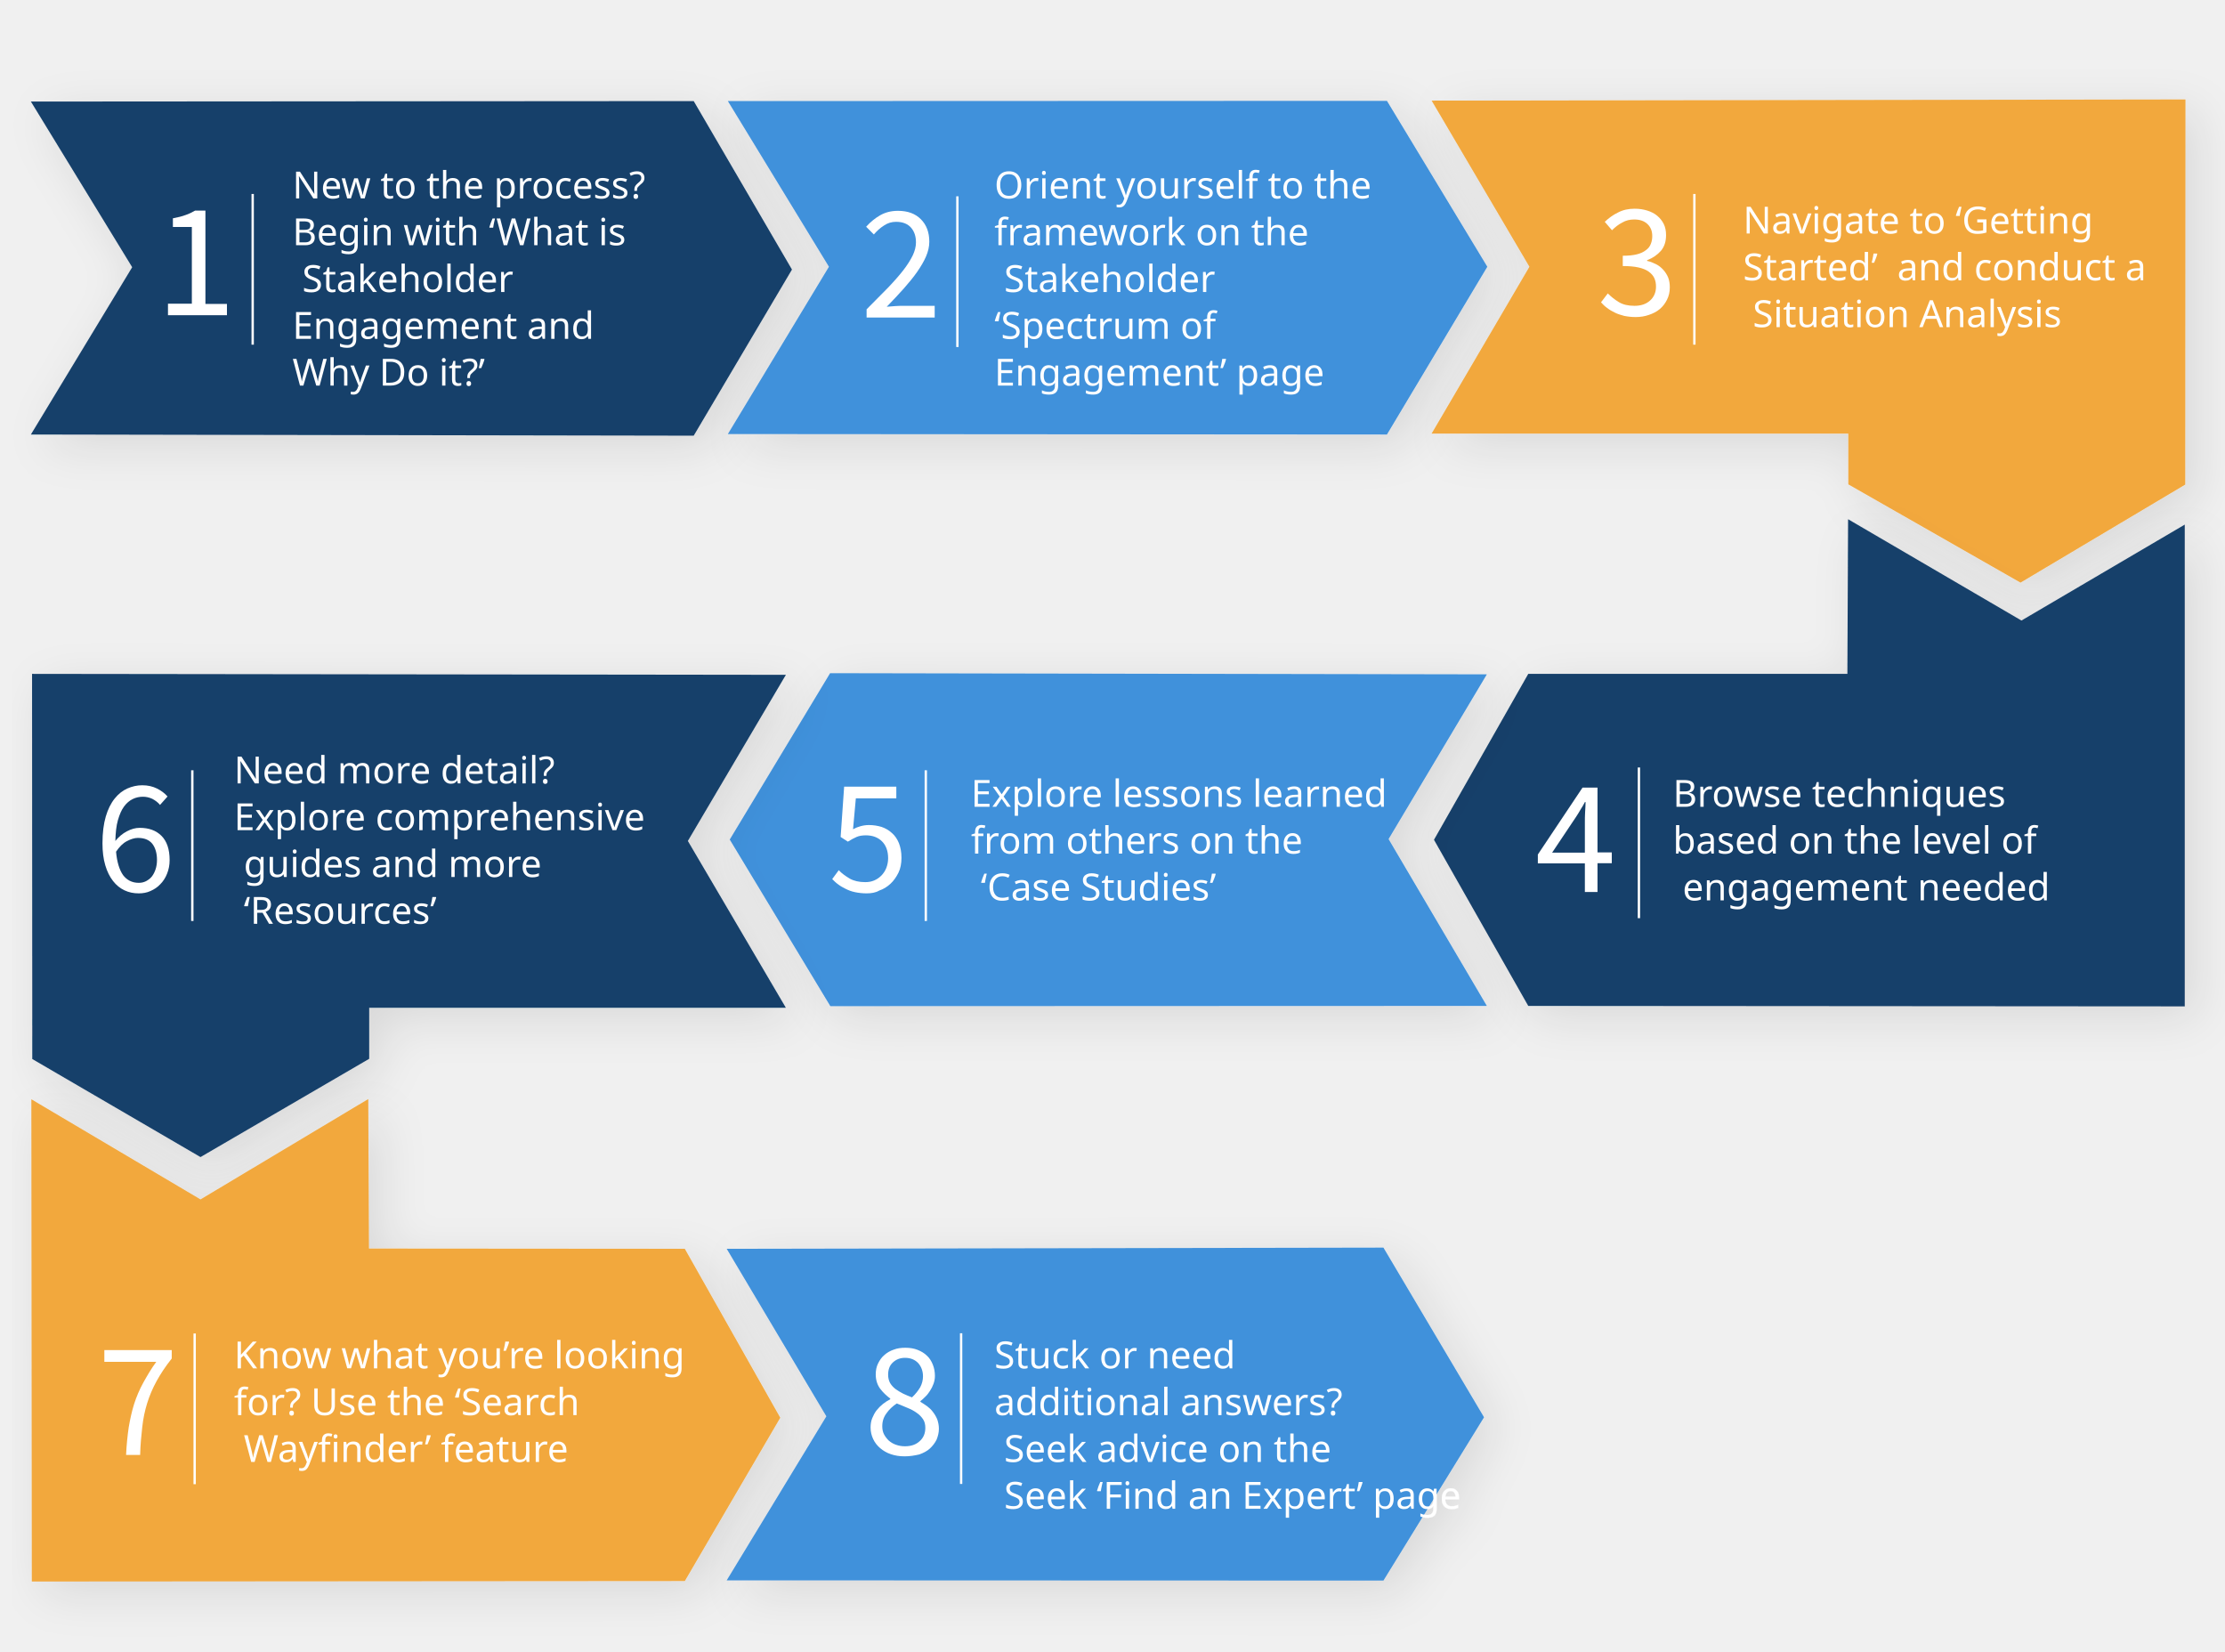
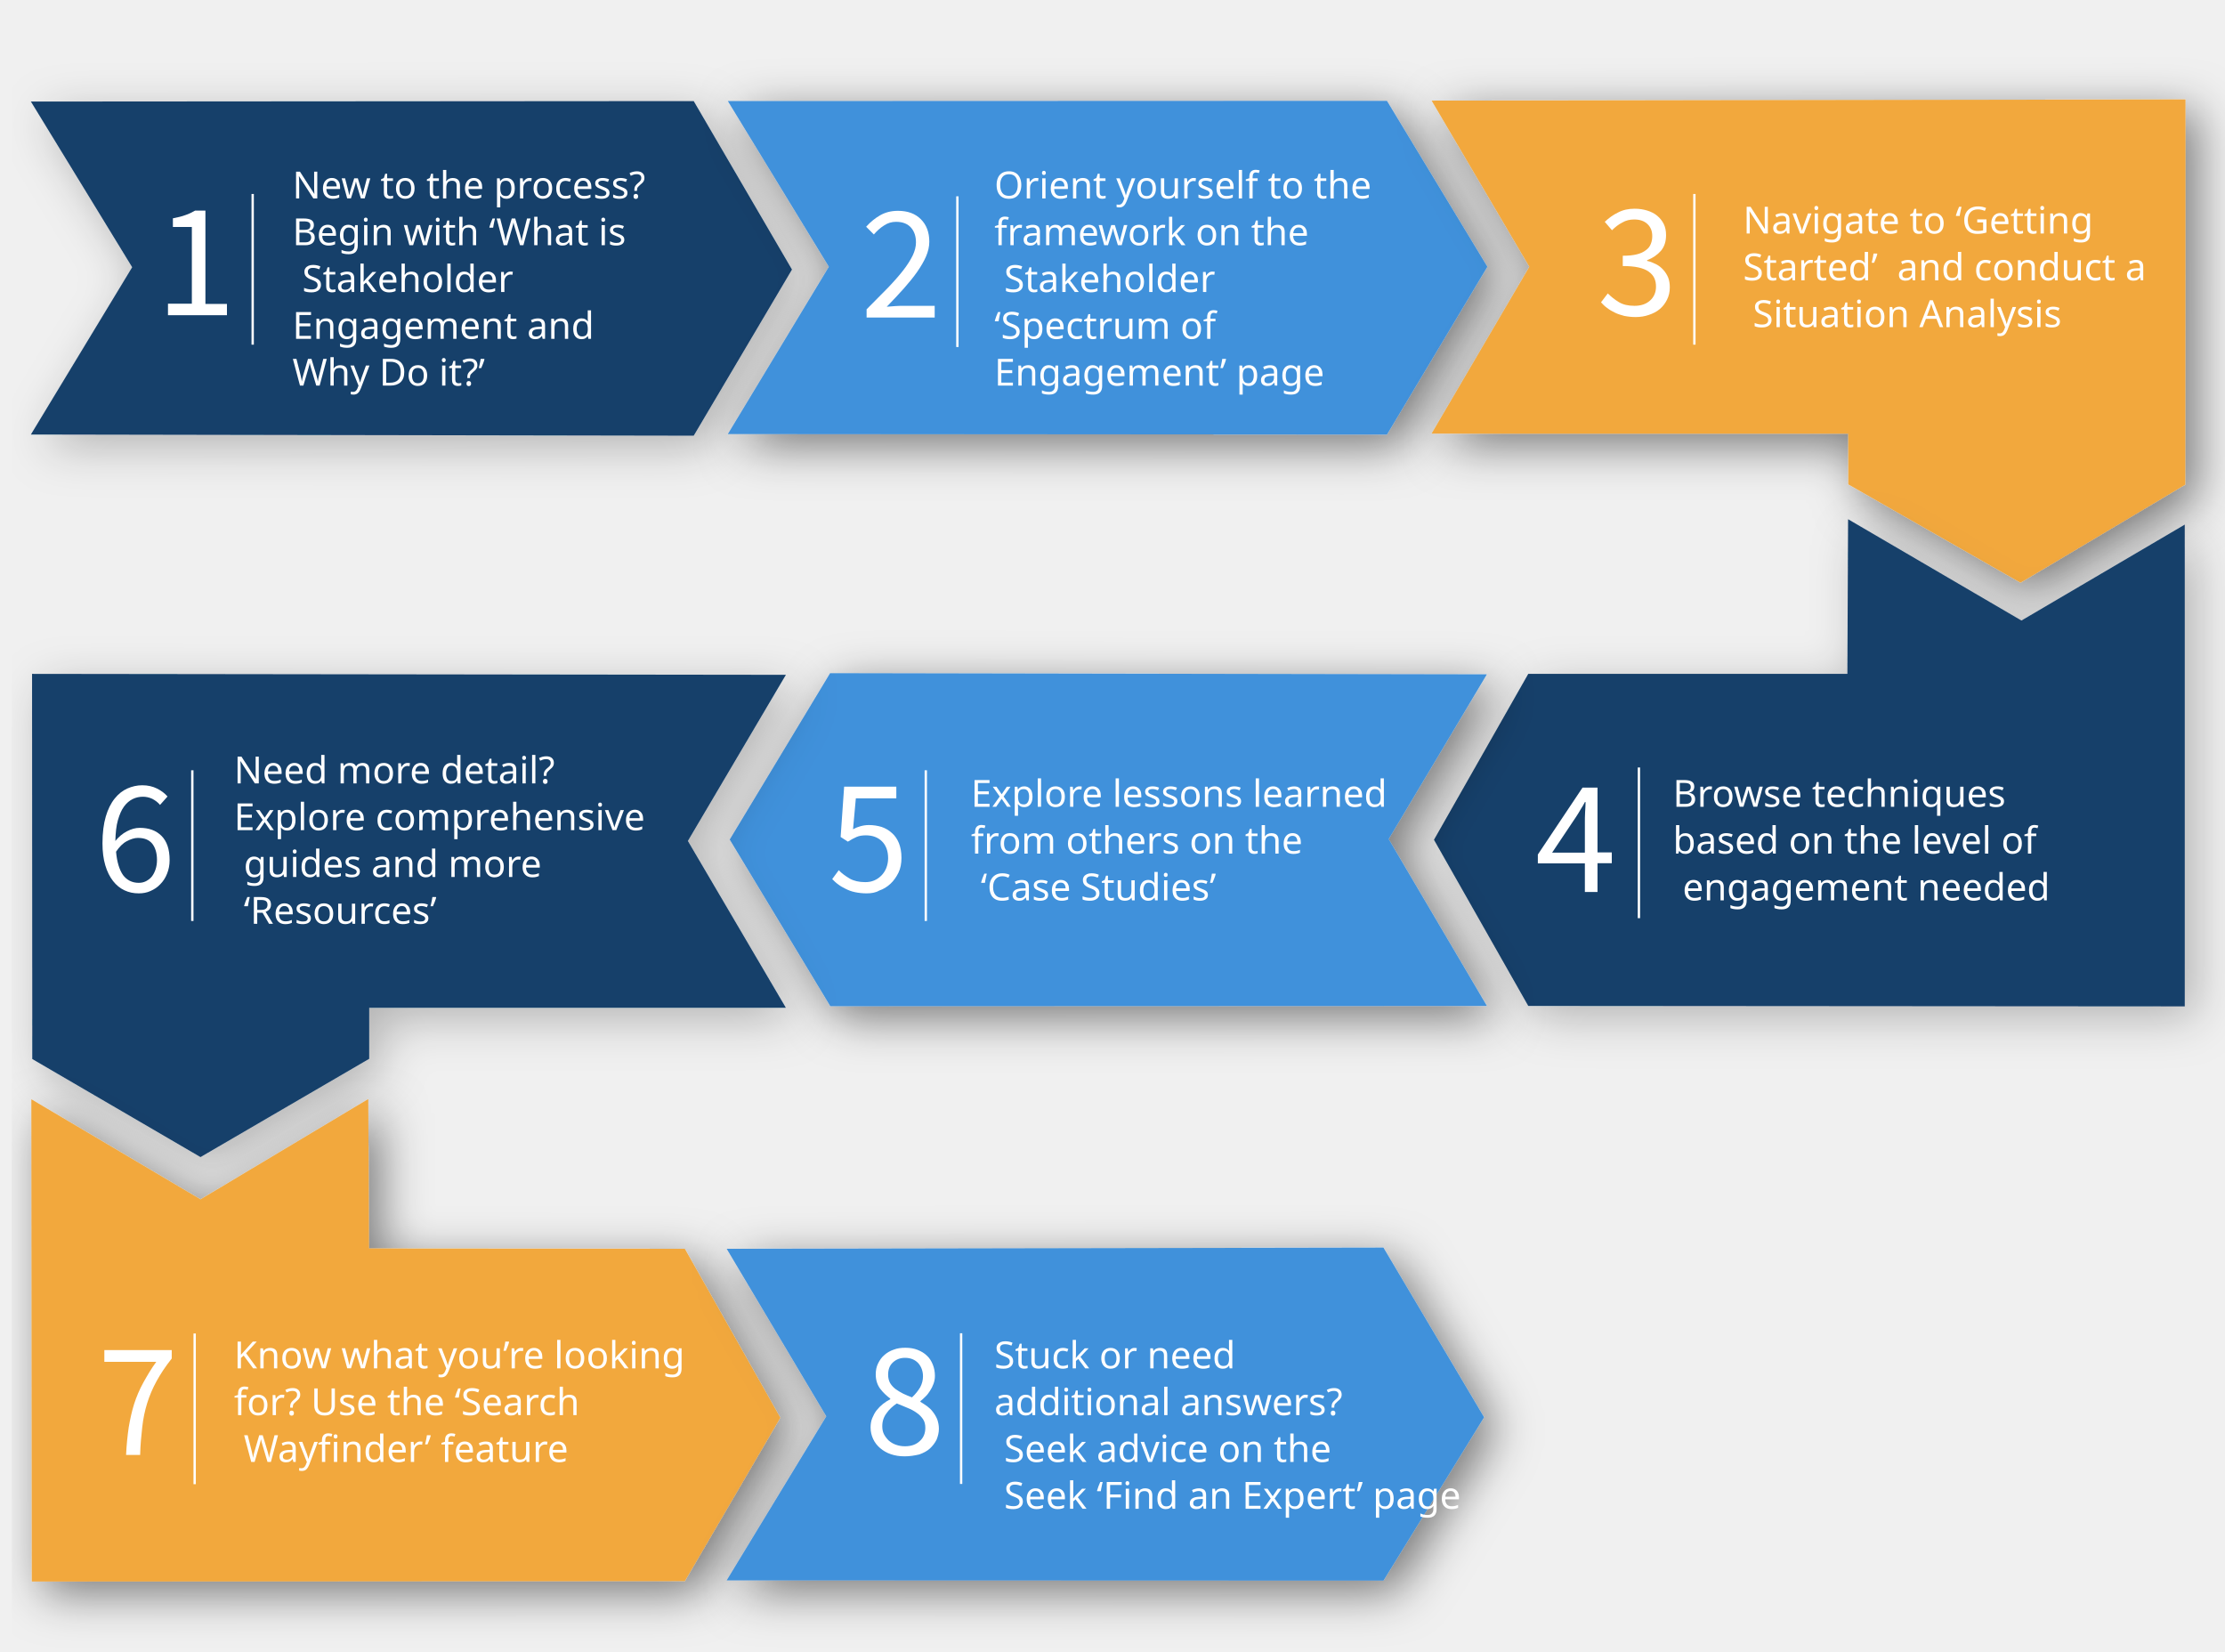
<svg xmlns="http://www.w3.org/2000/svg" version="1.1" id="Layer_1" x="0px" y="0px" viewBox="0 0 951 705.9" style="enable-background:new 0 0 951 705.9;" xml:space="preserve">
  <defs>
    <style type="text/css">


			.step {
			  transform: translateX(0px);
- 				filter: drop-shadow(5px 5px 10px rgb(0 0 0 / 0.1));
			  transition: .3s ease-in transform;
			}

			.step:hover {
			  transform: translateX(4px);
- 				
			}

			.dark-blue {
				fill:#19416A;
				transition: all 0.5s ease;
+ 				filter: drop-shadow(5px 5px 10px rgb(0 0 0 / 0.25));
			}
			.text {
			fill:#FFFFFF;
			}

			.light-blue {
			fill: #4091DB;
			transition: all 0.5s ease;
+ 			filter: drop-shadow(5px 5px 10px rgb(0 0 0 / 0.5));
			}

			.gold {
			fill:#F2A83D;
			transition: all 0.5s ease;
+ 			filter: drop-shadow(5px 5px 10px rgb(0 0 0 / 0.5));
			}

		</style>
  </defs>
  <a class="step" href="#">
    <polygon class="dark-blue" points="296.5,186.2 13.2,185.7 56.5,114.2 13.2,43.4 296.5,43.2 338.5,115.2   " />
    <path class="text" d="M71.8,134.6v-4.8h10.2V97h-8.1v-3.7c2.1-0.4,3.8-0.8,5.4-1.4c1.5-0.5,2.9-1.2,4.1-1.9h4.4v39.9H97v4.8H71.8z" />
    <rect x="107.5" y="82.9" class="text" width="1" height="64.4" />
    <text x="125" y="80" text-anchor="" fill="white" font-size="16px" width="200" height="200" font-family="Source Sans Pro" dy=".3em">New to the process? </text>
    <text x="125" y="100" text-anchor="" fill="white" font-size="16px" width="200" height="200" font-family="Source Sans Pro" dy=".3em">Begin with ‘What is </text>
    <text x="125" y="120" text-anchor="" fill="white" font-size="16px" width="200" height="200" font-family="Source Sans Pro" dy=".3em"> Stakeholder </text>
    <text x="125" y="140" text-anchor="" fill="white" font-size="16px" width="200" height="200" font-family="Source Sans Pro" dy=".3em">Engagement and </text>
    <text x="125" y="160" text-anchor="" fill="white" font-size="16px" width="200" height="200" font-family="Source Sans Pro" dy=".3em">Why Do it?’</text>
		Sorry, your browser does not support inline SVG.
	</a>
  <a class="step" href="#">
    <polygon class="light-blue" points="592.8,185.7 311.1,185.5 354.3,114 311.1,43.2 592.8,43.1 635.7,114   " />
    <path class="text" d="M370.4,135.6v-3.4c3.4-3.4,6.3-6.4,9-9.1c2.6-2.7,4.8-5.2,6.6-7.5c1.8-2.3,3.1-4.4,4.1-6.4     c0.9-1.9,1.4-3.8,1.4-5.6c0-2.6-0.7-4.7-2.1-6.3c-1.4-1.6-3.5-2.5-6.4-2.5c-1.9,0-3.6,0.5-5.2,1.6c-1.6,1-3,2.3-4.3,3.8l-3.3-3.3     c1.9-2.1,3.9-3.7,6-4.9c2.1-1.2,4.6-1.9,7.6-1.9c4.2,0,7.4,1.2,9.8,3.6c2.4,2.4,3.6,5.6,3.6,9.6c0,2.1-0.5,4.2-1.4,6.3     c-0.9,2.1-2.2,4.3-3.8,6.6c-1.6,2.3-3.5,4.6-5.7,7.1c-2.2,2.5-4.7,5.1-7.3,7.8c1.2-0.1,2.5-0.2,3.8-0.3c1.3-0.1,2.5-0.1,3.7-0.1     h13v5H370.4z" />
    <rect x="408.7" y="83.9" class="text" width="1" height="64.4" />
    <text x="425" y="80" text-anchor="" fill="white" font-size="16px" width="200" height="200" font-family="Source Sans Pro" dy=".3em">Orient yourself to the </text>
    <text x="425" y="100" text-anchor="" fill="white" font-size="16px" width="200" height="200" font-family="Source Sans Pro" dy=".3em">framework on the </text>
    <text x="425" y="120" text-anchor="" fill="white" font-size="16px" width="200" height="200" font-family="Source Sans Pro" dy=".3em"> Stakeholder </text>
    <text x="425" y="140" text-anchor="" fill="white" font-size="16px" width="200" height="200" font-family="Source Sans Pro" dy=".3em">‘Spectrum of  </text>
    <text x="425" y="160" text-anchor="" fill="white" font-size="16px" width="200" height="200" font-family="Source Sans Pro" dy=".3em">Engagement’ page</text>
  </a>
  <a class="step" href="#">
    <polygon class="gold" points="934,207.1 863.6,249 790,207 790,185.3 611.9,185.3 653.7,114 611.9,43 934.1,42.5   " />
    <path class="text" d="M699.1,135.5c-1.8,0-3.4-0.2-4.9-0.5c-1.5-0.4-2.8-0.8-4-1.4c-1.2-0.6-2.3-1.2-3.3-2c-1-0.7-1.8-1.5-2.6-2.4     l2.9-3.8c1.4,1.4,2.9,2.6,4.7,3.7c1.8,1.1,4,1.6,6.7,1.6c2.7,0,4.9-0.7,6.6-2.2s2.6-3.5,2.6-6c0-1.3-0.2-2.5-0.7-3.6     c-0.5-1.1-1.3-2-2.4-2.8c-1.1-0.8-2.6-1.4-4.4-1.8s-4.1-0.6-6.7-0.6v-4.4c2.4,0,4.4-0.2,6-0.6c1.6-0.4,2.9-1,3.9-1.8     c1-0.7,1.7-1.6,2.1-2.7c0.4-1,0.6-2.1,0.6-3.3c0-2.2-0.7-3.9-2.1-5.2c-1.4-1.3-3.3-1.9-5.6-1.9c-1.9,0-3.6,0.4-5.1,1.3     c-1.6,0.8-3,1.9-4.4,3.3l-3.1-3.6c1.7-1.6,3.6-3,5.7-4c2.1-1.1,4.4-1.6,7.1-1.6c2,0,3.8,0.3,5.4,0.8c1.6,0.5,3,1.2,4.2,2.2     c1.2,1,2.1,2.1,2.8,3.5c0.7,1.4,1,3,1,4.8c0,2.7-0.7,4.9-2.2,6.7c-1.5,1.7-3.5,3.1-5.9,4v0.3c1.4,0.3,2.6,0.8,3.8,1.4     c1.2,0.6,2.2,1.4,3.1,2.4c0.9,1,1.6,2.1,2.1,3.3c0.5,1.3,0.7,2.7,0.7,4.2c0,2-0.4,3.7-1.2,5.3c-0.8,1.6-1.8,2.9-3.1,4     c-1.3,1.1-2.9,1.9-4.7,2.5C703,135.2,701.1,135.5,699.1,135.5z" />
    <rect x="723.7" y="82.9" class="text" width="1" height="64.4" />
    <text x="745" y="95" text-anchor="" fill="white" font-size="16px" width="200" height="200" font-family="Source Sans Pro" dy=".3em">Navigate to ‘Getting </text>
    <text x="745" y="115" text-anchor="" fill="white" font-size="16px" width="200" height="200" font-family="Source Sans Pro" dy=".3em">Started’  and conduct a  </text>
    <text x="745" y="135" text-anchor="" fill="white" font-size="16px" width="200" height="200" font-family="Source Sans Pro" dy=".3em"> Situation Analysis </text>
  </a>
  <a class="step" href="#">
    <polygon class="dark-blue" points="653.2,429.9 612.9,358.9 653.2,288 789.6,288 789.9,221.9 864,265.2 933.8,224.2 933.8,430.1 " />
    <path class="text" d="M677.4,381.3V369h-20.1v-3.8l19.1-28.6h6.4v27.7h6.1v4.6h-6.1v12.3H677.4z M663.4,364.4h14v-13     c0-1.2,0-2.6,0.1-4.3c0.1-1.7,0.2-3.1,0.2-4.3h-0.3c-0.6,1.1-1.1,2.1-1.8,3.1c-0.6,1-1.2,2.1-1.9,3.1L663.4,364.4z" />
    <rect x="700" y="328" class="text" width="1" height="64.4" />
    <text x="715" y="340" text-anchor="" fill="white" font-size="16px" width="200" height="200" font-family="Source Sans Pro" dy=".3em">Browse techniques  </text>
    <text x="715" y="360" text-anchor="" fill="white" font-size="16px" width="200" height="200" font-family="Source Sans Pro" dy=".3em">based on the level of  </text>
    <text x="715" y="380" text-anchor="" fill="white" font-size="16px" width="200" height="200" font-family="Source Sans Pro" dy=".3em"> engagement needed </text>
  </a>
  <a class="step" href="#">
    <polygon class="light-blue" points="354.9,430 635.5,429.9 593.5,358.6 635.5,288.2 354.8,287.7 311.9,358.8   " />
    <path class="text" d="M370.4,381.8c-1.8,0-3.4-0.2-4.9-0.5c-1.5-0.3-2.8-0.8-4-1.4c-1.2-0.6-2.3-1.2-3.2-1.9     c-1-0.7-1.8-1.5-2.6-2.3l2.8-3.8c1.3,1.4,2.9,2.5,4.7,3.6c1.8,1,4,1.5,6.6,1.5c1.4,0,2.6-0.2,3.8-0.7c1.2-0.5,2.2-1.2,3.1-2.1     c0.9-0.9,1.6-2,2.1-3.2c0.5-1.3,0.8-2.7,0.8-4.2c0-3.1-0.9-5.5-2.6-7.2c-1.7-1.7-4-2.6-6.9-2.6c-1.5,0-2.9,0.2-4,0.7     c-1.1,0.5-2.3,1.1-3.7,2l-3.1-2l1.5-21.5h22.3v5h-17.3l-1.2,13.2c1.1-0.6,2.1-1,3.2-1.3c1.1-0.3,2.3-0.5,3.6-0.5     c1.9,0,3.7,0.3,5.4,0.8c1.7,0.6,3.1,1.4,4.4,2.6c1.3,1.1,2.3,2.6,3,4.3c0.7,1.8,1.1,3.8,1.1,6.3c0,2.4-0.4,4.6-1.3,6.4     s-2,3.4-3.4,4.7c-1.4,1.3-3,2.3-4.8,2.9C374.3,381.5,372.4,381.8,370.4,381.8z" />
    <rect x="395.2" y="329.2" class="text" width="1" height="64.4" />
    <text x="415" y="340" text-anchor="" fill="white" font-size="16px" width="200" height="200" font-family="Source Sans Pro" dy=".3em">Explore lessons learned</text>
    <text x="415" y="360" text-anchor="" fill="white" font-size="16px" width="200" height="200" font-family="Source Sans Pro" dy=".3em">from others on the</text>
    <text x="415" y="380" text-anchor="" fill="white" font-size="16px" width="200" height="200" font-family="Source Sans Pro" dy=".3em"> ‘Case Studies’</text>
  </a>
  <a class="step" href="#">
    <polygon class="dark-blue" points="13.8,452.6 85.7,494.5 157.8,452.5 157.8,430.7 335.9,430.7 294,359.4 335.9,288.4 13.7,288   " />
    <path class="text" d="M59.3,381.8c-2.2,0-4.2-0.4-6.1-1.3c-1.9-0.9-3.5-2.2-4.9-4c-1.4-1.8-2.5-4-3.3-6.7     c-0.8-2.7-1.2-5.8-1.2-9.4c0-4.5,0.5-8.3,1.4-11.4c0.9-3.1,2.2-5.7,3.8-7.7c1.6-2,3.4-3.4,5.4-4.3c2-0.9,4.2-1.4,6.4-1.4     c2.4,0,4.5,0.5,6.3,1.4c1.8,0.9,3.3,2,4.5,3.4l-3.2,3.6c-0.9-1.1-2-1.9-3.3-2.6c-1.3-0.6-2.6-0.9-4-0.9c-1.5,0-3,0.3-4.4,1     c-1.4,0.7-2.6,1.7-3.7,3.2c-1.1,1.5-1.9,3.4-2.6,5.8c-0.7,2.4-1,5.4-1.1,8.9c1.4-1.7,3-3.1,4.9-4.1c1.9-1,3.7-1.5,5.5-1.5     c3.9,0,7,1.1,9.3,3.4c2.3,2.3,3.5,5.7,3.5,10.4c0,2.1-0.4,4.1-1.1,5.8c-0.7,1.8-1.7,3.3-2.9,4.5c-1.2,1.3-2.6,2.2-4.2,2.9     C62.8,381.5,61.1,381.8,59.3,381.8z M59.3,377.3c1.1,0,2.1-0.2,3.1-0.7c0.9-0.5,1.8-1.1,2.5-2s1.2-1.9,1.6-3.1     c0.4-1.2,0.6-2.5,0.6-4c0-2.9-0.7-5.2-2-6.9c-1.4-1.7-3.4-2.5-6.2-2.5c-1.4,0-3,0.5-4.7,1.4c-1.7,0.9-3.2,2.4-4.6,4.5     c0.4,4.4,1.4,7.7,3,10C54.2,376.1,56.4,377.3,59.3,377.3z" />
    <rect x="81.7" y="329.2" class="text" width="1" height="64.4" />
    <text x="100" y="330" text-anchor="" fill="white" font-size="16px" width="200" height="200" font-family="Source Sans Pro" dy=".3em">Need more detail?</text>
    <text x="100" y="350" text-anchor="" fill="white" font-size="16px" width="200" height="200" font-family="Source Sans Pro" dy=".3em">Explore comprehensive</text>
    <text x="100" y="370" text-anchor="" fill="white" font-size="16px" width="200" height="200" font-family="Source Sans Pro" dy=".3em"> guides and more </text>
    <text x="100" y="390" text-anchor="" fill="white" font-size="16px" width="200" height="200" font-family="Source Sans Pro" dy=".3em"> ‘Resources’</text>
  </a>
  <a class="step" href="#">
    <polygon class="gold" points="292.7,675.7 333.5,605.9 292.7,533.7 157.7,533.6 157.4,469.7 85.7,512.6 13.4,469.8 13.6,675.9    " />
    <path class="text" d="M53.9,621.6c0.2-4.2,0.6-8,1.1-11.5c0.6-3.5,1.3-6.8,2.3-10c1-3.1,2.3-6.2,3.9-9.1c1.6-2.9,3.4-6,5.6-9H44.6     v-5h28.8v3.6c-2.7,3.4-4.8,6.6-6.5,9.7c-1.7,3.1-3,6.2-4,9.4c-1,3.2-1.7,6.6-2.1,10.2c-0.4,3.6-0.8,7.5-0.9,11.9H53.9z" />
    <rect x="82.7" y="569.9" class="text" width="1" height="64.4" />
    <text x="100" y="580" text-anchor="" fill="white" font-size="16px" width="200" height="200" font-family="Source Sans Pro" dy=".3em">Know what you’re looking</text>
    <text x="100" y="600" text-anchor="" fill="white" font-size="16px" width="200" height="200" font-family="Source Sans Pro" dy=".3em">for? Use the ‘Search </text>
    <text x="100" y="620" text-anchor="" fill="white" font-size="16px" width="200" height="200" font-family="Source Sans Pro" dy=".3em"> Wayfinder’ feature </text>
  </a>
  <a class="step" href="#">
    <polygon class="light-blue" points="591.3,675.5 310.6,675.4 353.2,605.3 310.6,533.7 591.3,533.2 634.3,605.7   " />
    <path class="text" d="M386.6,622.4c-2.1,0-4-0.3-5.8-0.9c-1.8-0.6-3.3-1.5-4.6-2.6c-1.3-1.1-2.3-2.4-3-3.9     c-0.7-1.5-1.1-3.1-1.1-4.9c0-1.4,0.2-2.8,0.7-4c0.5-1.2,1.1-2.4,1.9-3.4c0.8-1,1.7-1.9,2.7-2.7c1-0.8,2-1.4,3.1-2v-0.3     c-1.6-1.2-3.1-2.6-4.3-4.2s-1.9-3.7-1.9-6.1c0-1.7,0.3-3.3,1-4.7c0.7-1.4,1.5-2.6,2.7-3.6c1.1-1,2.5-1.8,4-2.3     c1.5-0.6,3.2-0.8,5-0.8c2,0,3.7,0.3,5.2,0.9c1.5,0.6,2.9,1.4,4,2.5c1.1,1,1.9,2.3,2.5,3.8c0.6,1.5,0.9,3.1,0.9,4.8     c0,1.2-0.2,2.3-0.6,3.4c-0.4,1.1-0.9,2.1-1.5,3c-0.6,0.9-1.2,1.8-2,2.5c-0.7,0.7-1.4,1.4-2.1,1.9v0.3c1,0.6,1.9,1.2,2.9,1.9     c0.9,0.7,1.8,1.5,2.5,2.5c0.7,0.9,1.3,1.9,1.8,3.1c0.4,1.2,0.7,2.5,0.7,4c0,1.7-0.4,3.2-1,4.7c-0.7,1.4-1.7,2.7-2.9,3.8     s-2.8,1.9-4.5,2.5C390.7,622.1,388.8,622.4,386.6,622.4z M386.8,618.1c2.6,0,4.7-0.7,6.3-2.2c1.6-1.4,2.4-3.3,2.4-5.7     c0-1.4-0.3-2.7-1-3.7c-0.7-1-1.5-1.9-2.7-2.7c-1.1-0.8-2.4-1.5-3.9-2.1c-1.5-0.6-3-1.3-4.6-1.9c-1.8,1.2-3.3,2.6-4.4,4.2     c-1.2,1.6-1.8,3.4-1.8,5.5c0,1.3,0.2,2.4,0.7,3.4c0.5,1,1.2,1.9,2,2.7c0.9,0.8,1.9,1.4,3,1.8     C384.2,617.9,385.4,618.1,386.8,618.1z M389.8,597.2c1.5-1.4,2.6-2.8,3.5-4.3c0.8-1.5,1.2-3.1,1.2-4.7c0-2.2-0.7-4.1-2-5.6     c-1.4-1.5-3.3-2.3-5.7-2.3c-2.1,0-3.8,0.7-5.2,2c-1.4,1.3-2,3.1-2,5.2c0,1.4,0.3,2.5,0.8,3.5c0.6,1,1.3,1.8,2.3,2.6     c1,0.7,2.1,1.4,3.3,2C387.1,596.1,388.4,596.7,389.8,597.2z" />
    <rect x="410.3" y="569.8" class="text" width="1" height="64.4" />
    <text x="425" y="580" text-anchor="" fill="white" font-size="16px" width="200" height="200" font-family="Source Sans Pro" dy=".3em">Stuck or need</text>
    <text x="425" y="600" text-anchor="" fill="white" font-size="16px" width="200" height="200" font-family="Source Sans Pro" dy=".3em">additional answers?  </text>
    <text x="425" y="620" text-anchor="" fill="white" font-size="16px" width="200" height="200" font-family="Source Sans Pro" dy=".3em"> Seek advice on the  </text>
    <text x="425" y="640" text-anchor="" fill="white" font-size="16px" width="200" height="200" font-family="Source Sans Pro" dy=".3em"> Seek ‘Find an Expert’ page </text>
  </a>
</svg>
